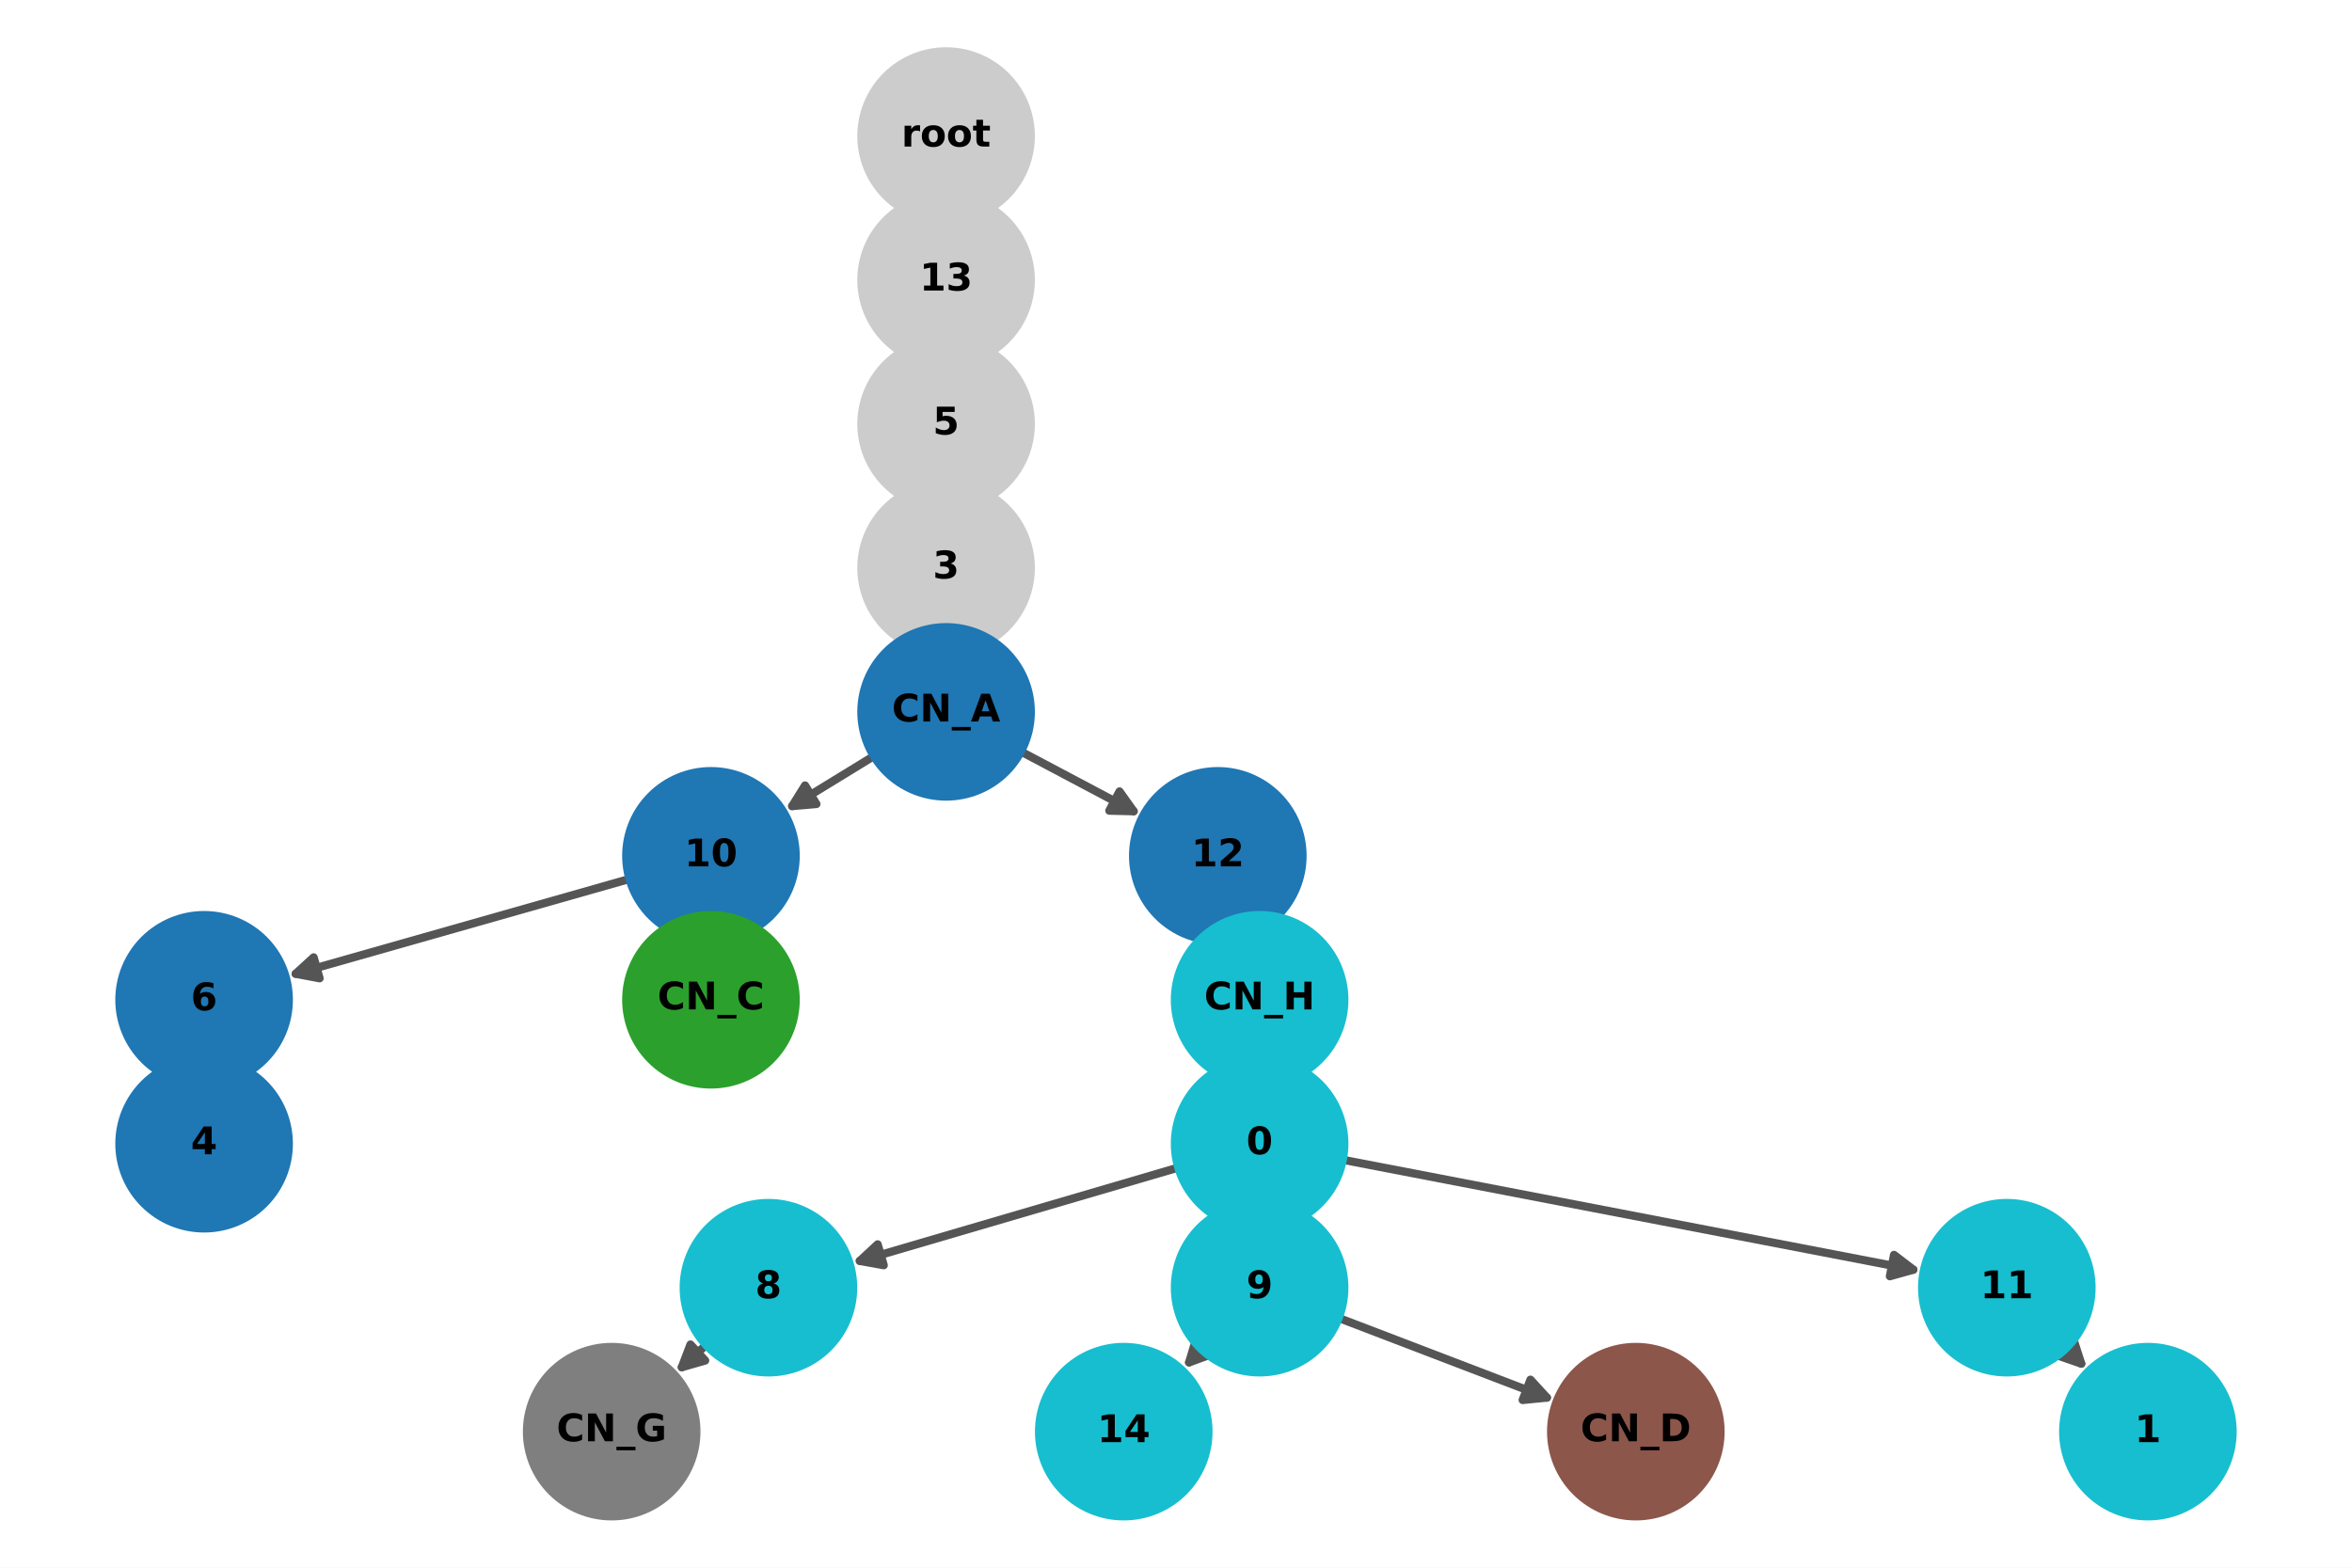
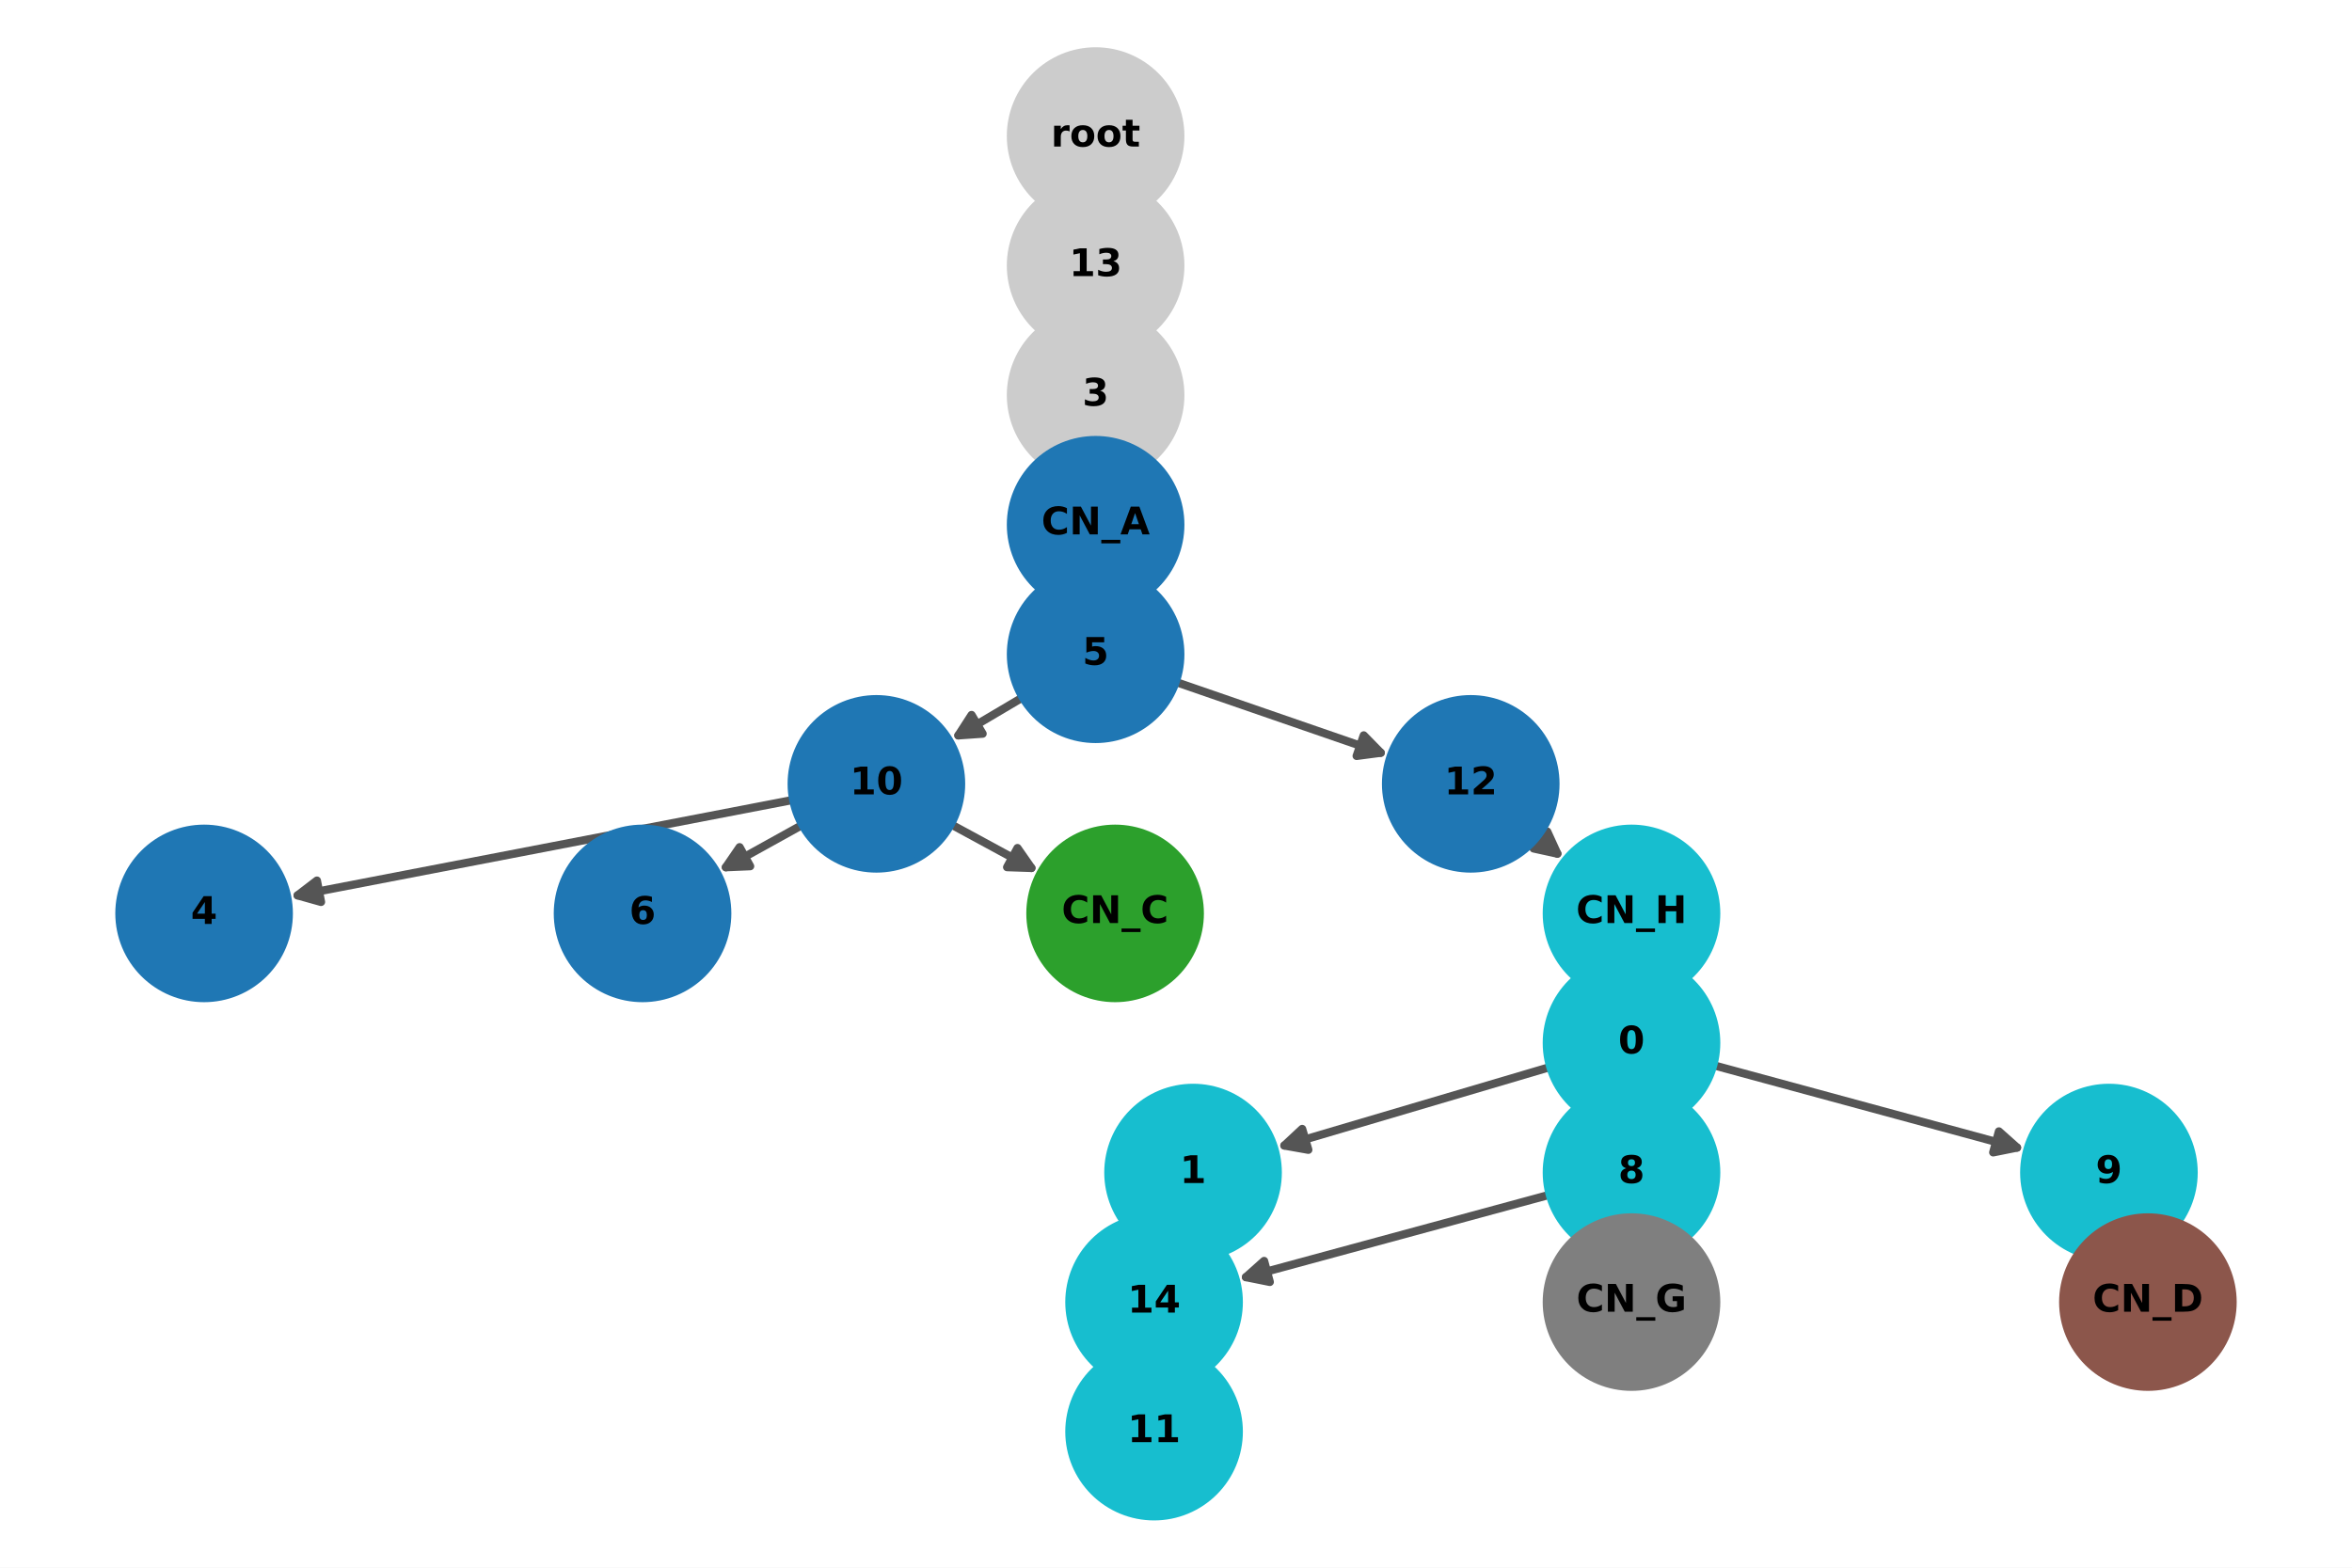
<svg xmlns="http://www.w3.org/2000/svg" xmlns:xlink="http://www.w3.org/1999/xlink" width="432pt" height="288pt" viewBox="0 0 432 288" version="1.1">
  <defs>
    <style type="text/css">*{stroke-linejoin: round; stroke-linecap: butt}</style>
  </defs>
  <g id="figure_1">
    <g id="patch_1">
      <path d="M 0 288  L 432 288  L 432 0  L 0 0  z " style="fill: #ffffff" />
    </g>
    <g id="axes_1">
      <g id="patch_2">
-         <path d="M 173.771 40.801  Q 173.771 46.119 173.771 49.761  " clip-path="url(#pc12cc31fa8)" style="fill: none; stroke: #555555; stroke-width: 1.5; stroke-linecap: round" />
-         <path d="M 175.771 45.761  L 173.771 49.761  L 171.771 45.761  z " clip-path="url(#pc12cc31fa8)" style="fill: #555555; stroke: #555555; stroke-width: 1.5; stroke-linecap: round" />
+         <path d="M 201.236 40.8  Q 201.236 44.797 201.236 47.116  " clip-path="url(#p32cbacfa11)" style="fill: none; stroke: #555555; stroke-width: 1.5; stroke-linecap: round" />
+         <path d="M 203.236 43.116  L 201.236 47.116  L 199.236 43.116  z " clip-path="url(#p32cbacfa11)" style="fill: #555555; stroke: #555555; stroke-width: 1.5; stroke-linecap: round" />
      </g>
      <g id="patch_3">
-         <path d="M 173.771 67.247  Q 173.771 72.566 173.771 76.207  " clip-path="url(#pc12cc31fa8)" style="fill: none; stroke: #555555; stroke-width: 1.5; stroke-linecap: round" />
-         <path d="M 175.771 72.207  L 173.771 76.207  L 171.771 72.207  z " clip-path="url(#pc12cc31fa8)" style="fill: #555555; stroke: #555555; stroke-width: 1.5; stroke-linecap: round" />
+         <path d="M 201.236 64.602  Q 201.236 68.599 201.236 70.918  " clip-path="url(#p32cbacfa11)" style="fill: none; stroke: #555555; stroke-width: 1.5; stroke-linecap: round" />
+         <path d="M 203.236 66.918  L 201.236 70.918  L 199.236 66.918  z " clip-path="url(#p32cbacfa11)" style="fill: #555555; stroke: #555555; stroke-width: 1.5; stroke-linecap: round" />
      </g>
      <g id="patch_4">
-         <path d="M 173.771 93.693  Q 173.771 99.012 173.771 102.654  " clip-path="url(#pc12cc31fa8)" style="fill: none; stroke: #555555; stroke-width: 1.5; stroke-linecap: round" />
-         <path d="M 175.771 98.654  L 173.771 102.654  L 171.771 98.654  z " clip-path="url(#pc12cc31fa8)" style="fill: #555555; stroke: #555555; stroke-width: 1.5; stroke-linecap: round" />
+         <path d="M 201.236 88.404  Q 201.236 92.4 201.236 94.72  " clip-path="url(#p32cbacfa11)" style="fill: none; stroke: #555555; stroke-width: 1.5; stroke-linecap: round" />
+         <path d="M 203.236 90.72  L 201.236 94.72  L 199.236 90.72  z " clip-path="url(#p32cbacfa11)" style="fill: #555555; stroke: #555555; stroke-width: 1.5; stroke-linecap: round" />
      </g>
      <g id="patch_5">
-         <path d="M 173.771 120.14  Q 173.771 125.458 173.771 129.1  " clip-path="url(#pc12cc31fa8)" style="fill: none; stroke: #555555; stroke-width: 1.5; stroke-linecap: round" />
-         <path d="M 175.771 125.1  L 173.771 129.1  L 171.771 125.1  z " clip-path="url(#pc12cc31fa8)" style="fill: #555555; stroke: #555555; stroke-width: 1.5; stroke-linecap: round" />
+         <path d="M 187.623 128.245  Q 181.101 132.1 176.023 135.102  " clip-path="url(#p32cbacfa11)" style="fill: none; stroke: #555555; stroke-width: 1.5; stroke-linecap: round" />
+         <path d="M 180.484 134.788  L 176.023 135.102  L 178.449 131.345  z " clip-path="url(#p32cbacfa11)" style="fill: #555555; stroke: #555555; stroke-width: 1.5; stroke-linecap: round" />
      </g>
      <g id="patch_6">
-         <path d="M 115.375 161.543  Q 84.035 170.446 54.308 178.891  " clip-path="url(#pc12cc31fa8)" style="fill: none; stroke: #555555; stroke-width: 1.5; stroke-linecap: round" />
-         <path d="M 58.703 179.722  L 54.308 178.891  L 57.61 175.874  z " clip-path="url(#pc12cc31fa8)" style="fill: #555555; stroke: #555555; stroke-width: 1.5; stroke-linecap: round" />
+         <path d="M 216.177 125.36  Q 235.685 132.099 253.608 138.291  " clip-path="url(#p32cbacfa11)" style="fill: none; stroke: #555555; stroke-width: 1.5; stroke-linecap: round" />
+         <path d="M 250.481 135.094  L 253.608 138.291  L 249.175 138.875  z " clip-path="url(#p32cbacfa11)" style="fill: #555555; stroke: #555555; stroke-width: 1.5; stroke-linecap: round" />
      </g>
      <g id="patch_7">
-         <path d="M 130.583 173.032  Q 130.583 178.351 130.583 181.992  " clip-path="url(#pc12cc31fa8)" style="fill: none; stroke: #555555; stroke-width: 1.5; stroke-linecap: round" />
-         <path d="M 132.583 177.992  L 130.583 181.992  L 128.583 177.992  z " clip-path="url(#pc12cc31fa8)" style="fill: #555555; stroke: #555555; stroke-width: 1.5; stroke-linecap: round" />
+         <path d="M 145.448 146.992  Q 99.232 155.9 54.662 164.491  " clip-path="url(#p32cbacfa11)" style="fill: none; stroke: #555555; stroke-width: 1.5; stroke-linecap: round" />
+         <path d="M 58.968 165.698  L 54.662 164.491  L 58.211 161.77  z " clip-path="url(#p32cbacfa11)" style="fill: #555555; stroke: #555555; stroke-width: 1.5; stroke-linecap: round" />
      </g>
      <g id="patch_8">
-         <path d="M 37.488 199.478  Q 37.488 204.797 37.488 208.439  " clip-path="url(#pc12cc31fa8)" style="fill: none; stroke: #555555; stroke-width: 1.5; stroke-linecap: round" />
-         <path d="M 39.488 204.439  L 37.488 208.439  L 35.488 204.439  z " clip-path="url(#pc12cc31fa8)" style="fill: #555555; stroke: #555555; stroke-width: 1.5; stroke-linecap: round" />
+         <path d="M 147.142 151.663  Q 139.497 155.9 133.319 159.323  " clip-path="url(#p32cbacfa11)" style="fill: none; stroke: #555555; stroke-width: 1.5; stroke-linecap: round" />
+         <path d="M 137.787 159.134  L 133.319 159.323  L 135.848 155.635  z " clip-path="url(#p32cbacfa11)" style="fill: #555555; stroke: #555555; stroke-width: 1.5; stroke-linecap: round" />
      </g>
      <g id="patch_9">
-         <path d="M 228.086 172.406  Q 229.721 178.038 230.888 182.059  " clip-path="url(#pc12cc31fa8)" style="fill: none; stroke: #555555; stroke-width: 1.5; stroke-linecap: round" />
-         <path d="M 231.694 177.66  L 230.888 182.059  L 227.852 178.775  z " clip-path="url(#pc12cc31fa8)" style="fill: #555555; stroke: #555555; stroke-width: 1.5; stroke-linecap: round" />
+         <path d="M 174.867 151.544  Q 182.893 155.901 189.445 159.458  " clip-path="url(#p32cbacfa11)" style="fill: none; stroke: #555555; stroke-width: 1.5; stroke-linecap: round" />
+         <path d="M 186.884 155.792  L 189.445 159.458  L 184.976 159.308  z " clip-path="url(#p32cbacfa11)" style="fill: #555555; stroke: #555555; stroke-width: 1.5; stroke-linecap: round" />
      </g>
      <g id="patch_10">
-         <path d="M 216.183 214.564  Q 186.249 223.339 157.924 231.642  " clip-path="url(#pc12cc31fa8)" style="fill: none; stroke: #555555; stroke-width: 1.5; stroke-linecap: round" />
-         <path d="M 162.325 232.436  L 157.924 231.642  L 161.2 228.597  z " clip-path="url(#pc12cc31fa8)" style="fill: #555555; stroke: #555555; stroke-width: 1.5; stroke-linecap: round" />
+         <path d="M 282.445 153.922  Q 284.899 155.9 286.047 156.826  " clip-path="url(#p32cbacfa11)" style="fill: none; stroke: #555555; stroke-width: 1.5; stroke-linecap: round" />
+         <path d="M 284.188 152.758  L 286.047 156.826  L 281.678 155.873  z " clip-path="url(#p32cbacfa11)" style="fill: #555555; stroke: #555555; stroke-width: 1.5; stroke-linecap: round" />
      </g>
      <g id="patch_11">
-         <path d="M 231.356 225.925  Q 231.356 231.243 231.356 234.885  " clip-path="url(#pc12cc31fa8)" style="fill: none; stroke: #555555; stroke-width: 1.5; stroke-linecap: round" />
-         <path d="M 233.356 230.885  L 231.356 234.885  L 229.356 230.885  z " clip-path="url(#pc12cc31fa8)" style="fill: #555555; stroke: #555555; stroke-width: 1.5; stroke-linecap: round" />
+         <path d="M 284.503 196.084  Q 259.4 203.503 235.906 210.447  " clip-path="url(#p32cbacfa11)" style="fill: none; stroke: #555555; stroke-width: 1.5; stroke-linecap: round" />
+         <path d="M 240.309 211.232  L 235.906 210.447  L 239.175 207.396  z " clip-path="url(#p32cbacfa11)" style="fill: #555555; stroke: #555555; stroke-width: 1.5; stroke-linecap: round" />
      </g>
      <g id="patch_12">
-         <path d="M 246.882 213.108  Q 299.979 223.339 351.43 233.253  " clip-path="url(#pc12cc31fa8)" style="fill: none; stroke: #555555; stroke-width: 1.5; stroke-linecap: round" />
-         <path d="M 347.88 230.533  L 351.43 233.253  L 347.123 234.46  z " clip-path="url(#pc12cc31fa8)" style="fill: #555555; stroke: #555555; stroke-width: 1.5; stroke-linecap: round" />
+         <path d="M 299.664 207.412  Q 299.664 211.408 299.664 213.728  " clip-path="url(#p32cbacfa11)" style="fill: none; stroke: #555555; stroke-width: 1.5; stroke-linecap: round" />
+         <path d="M 301.664 209.728  L 299.664 213.728  L 297.664 209.728  z " clip-path="url(#p32cbacfa11)" style="fill: #555555; stroke: #555555; stroke-width: 1.5; stroke-linecap: round" />
      </g>
      <g id="patch_13">
-         <path d="M 129.496 247.257  Q 126.744 249.785 125.228 251.178  " clip-path="url(#pc12cc31fa8)" style="fill: none; stroke: #555555; stroke-width: 1.5; stroke-linecap: round" />
-         <path d="M 129.526 249.945  L 125.228 251.178  L 126.821 246.999  z " clip-path="url(#pc12cc31fa8)" style="fill: #555555; stroke: #555555; stroke-width: 1.5; stroke-linecap: round" />
+         <path d="M 314.925 195.746  Q 343.512 203.505 370.48 210.825  " clip-path="url(#p32cbacfa11)" style="fill: none; stroke: #555555; stroke-width: 1.5; stroke-linecap: round" />
+         <path d="M 367.143 207.847  L 370.48 210.825  L 366.095 211.707  z " clip-path="url(#p32cbacfa11)" style="fill: #555555; stroke: #555555; stroke-width: 1.5; stroke-linecap: round" />
      </g>
      <g id="patch_14">
-         <path d="M 220.503 248.064  Q 218.879 249.786 218.406 250.287  " clip-path="url(#pc12cc31fa8)" style="fill: none; stroke: #555555; stroke-width: 1.5; stroke-linecap: round" />
-         <path d="M 222.606 248.75  L 218.406 250.287  L 219.696 246.005  z " clip-path="url(#pc12cc31fa8)" style="fill: #555555; stroke: #555555; stroke-width: 1.5; stroke-linecap: round" />
+         <path d="M 284.402 219.547  Q 255.816 227.307 228.848 234.626  " clip-path="url(#p32cbacfa11)" style="fill: none; stroke: #555555; stroke-width: 1.5; stroke-linecap: round" />
+         <path d="M 233.232 235.509  L 228.848 234.626  L 232.184 231.648  z " clip-path="url(#p32cbacfa11)" style="fill: #555555; stroke: #555555; stroke-width: 1.5; stroke-linecap: round" />
      </g>
      <g id="patch_15">
-         <path d="M 246.122 242.213  Q 265.906 249.785 284.123 256.757  " clip-path="url(#pc12cc31fa8)" style="fill: none; stroke: #555555; stroke-width: 1.5; stroke-linecap: round" />
-         <path d="M 281.102 253.459  L 284.123 256.757  L 279.673 257.195  z " clip-path="url(#pc12cc31fa8)" style="fill: #555555; stroke: #555555; stroke-width: 1.5; stroke-linecap: round" />
+         <path d="M 299.664 231.214  Q 299.664 235.21 299.664 237.53  " clip-path="url(#p32cbacfa11)" style="fill: none; stroke: #555555; stroke-width: 1.5; stroke-linecap: round" />
+         <path d="M 301.664 233.53  L 299.664 237.53  L 297.664 233.53  z " clip-path="url(#p32cbacfa11)" style="fill: #555555; stroke: #555555; stroke-width: 1.5; stroke-linecap: round" />
      </g>
      <g id="patch_16">
-         <path d="M 379.667 247.858  Q 381.557 249.786 382.272 250.516  " clip-path="url(#pc12cc31fa8)" style="fill: none; stroke: #555555; stroke-width: 1.5; stroke-linecap: round" />
-         <path d="M 380.901 246.259  L 382.272 250.516  L 378.044 249.059  z " clip-path="url(#pc12cc31fa8)" style="fill: #555555; stroke: #555555; stroke-width: 1.5; stroke-linecap: round" />
+         <path d="M 391.908 230.545  Q 393.21 234.876 394.029 237.601  " clip-path="url(#p32cbacfa11)" style="fill: none; stroke: #555555; stroke-width: 1.5; stroke-linecap: round" />
+         <path d="M 394.793 233.194  L 394.029 237.601  L 390.962 234.346  z " clip-path="url(#p32cbacfa11)" style="fill: #555555; stroke: #555555; stroke-width: 1.5; stroke-linecap: round" />
      </g>
      <g id="patch_17">
-         <path d="M 160.288 139.033  Q 152.178 143.999 145.499 148.09  " clip-path="url(#pc12cc31fa8)" style="fill: none; stroke: #555555; stroke-width: 1.5; stroke-linecap: round" />
-         <path d="M 149.954 147.706  L 145.499 148.09  L 147.865 144.295  z " clip-path="url(#pc12cc31fa8)" style="fill: #555555; stroke: #555555; stroke-width: 1.5; stroke-linecap: round" />
+         <path d="M 211.973 255.015  Q 211.973 259.012 211.973 261.331  " clip-path="url(#p32cbacfa11)" style="fill: none; stroke: #555555; stroke-width: 1.5; stroke-linecap: round" />
+         <path d="M 213.973 257.331  L 211.973 261.331  L 209.973 257.331  z " clip-path="url(#p32cbacfa11)" style="fill: #555555; stroke: #555555; stroke-width: 1.5; stroke-linecap: round" />
      </g>
      <g id="patch_18">
-         <path d="M 187.744 138.181  Q 198.725 144 208.225 149.034  " clip-path="url(#pc12cc31fa8)" style="fill: none; stroke: #555555; stroke-width: 1.5; stroke-linecap: round" />
-         <path d="M 205.627 145.394  L 208.225 149.034  L 203.754 148.929  z " clip-path="url(#pc12cc31fa8)" style="fill: #555555; stroke: #555555; stroke-width: 1.5; stroke-linecap: round" />
+         <path d="M 201.236 112.205  Q 201.236 116.202 201.236 118.521  " clip-path="url(#p32cbacfa11)" style="fill: none; stroke: #555555; stroke-width: 1.5; stroke-linecap: round" />
+         <path d="M 203.236 114.521  L 201.236 118.521  L 199.236 114.521  z " clip-path="url(#p32cbacfa11)" style="fill: #555555; stroke: #555555; stroke-width: 1.5; stroke-linecap: round" />
      </g>
      <g id="patch_19">
-         <path d="M 231.356 199.478  Q 231.356 204.797 231.356 208.439  " clip-path="url(#pc12cc31fa8)" style="fill: none; stroke: #555555; stroke-width: 1.5; stroke-linecap: round" />
-         <path d="M 233.356 204.439  L 231.356 208.439  L 229.356 204.439  z " clip-path="url(#pc12cc31fa8)" style="fill: #555555; stroke: #555555; stroke-width: 1.5; stroke-linecap: round" />
+         <path d="M 299.664 183.61  Q 299.664 187.607 299.664 189.926  " clip-path="url(#p32cbacfa11)" style="fill: none; stroke: #555555; stroke-width: 1.5; stroke-linecap: round" />
+         <path d="M 301.664 185.926  L 299.664 189.926  L 297.664 185.926  z " clip-path="url(#p32cbacfa11)" style="fill: #555555; stroke: #555555; stroke-width: 1.5; stroke-linecap: round" />
      </g>
      <g id="PathCollection_1">
        <defs>
-           <path id="C0_0_fa5be7f369" d="M 0 15.811  C 4.193 15.811 8.215 14.145 11.18 11.18  C 14.145 8.215 15.811 4.193 15.811 -0  C 15.811 -4.193 14.145 -8.215 11.18 -11.18  C 8.215 -14.145 4.193 -15.811 0 -15.811  C -4.193 -15.811 -8.215 -14.145 -11.18 -11.18  C -14.145 -8.215 -15.811 -4.193 -15.811 0  C -15.811 4.193 -14.145 8.215 -11.18 11.18  C -8.215 14.145 -4.193 15.811 0 15.811  z " />
+           <path id="C0_0_1aa589c1ae" d="M 0 15.811  C 4.193 15.811 8.215 14.145 11.18 11.18  C 14.145 8.215 15.811 4.193 15.811 -0  C 15.811 -4.193 14.145 -8.215 11.18 -11.18  C 8.215 -14.145 4.193 -15.811 0 -15.811  C -4.193 -15.811 -8.215 -14.145 -11.18 -11.18  C -14.145 -8.215 -15.811 -4.193 -15.811 0  C -15.811 4.193 -14.145 8.215 -11.18 11.18  C -8.215 14.145 -4.193 15.811 0 15.811  z " />
        </defs>
-         <g clip-path="url(#pc12cc31fa8)">
-           <use xlink:href="#C0_0_fa5be7f369" x="173.771" y="24.992" style="fill: #cccccc; stroke: #cccccc" />
-         </g>
-         <g clip-path="url(#pc12cc31fa8)">
-           <use xlink:href="#C0_0_fa5be7f369" x="173.771" y="51.438" style="fill: #cccccc; stroke: #cccccc" />
-         </g>
-         <g clip-path="url(#pc12cc31fa8)">
-           <use xlink:href="#C0_0_fa5be7f369" x="173.771" y="77.884" style="fill: #cccccc; stroke: #cccccc" />
-         </g>
-         <g clip-path="url(#pc12cc31fa8)">
-           <use xlink:href="#C0_0_fa5be7f369" x="173.771" y="104.331" style="fill: #cccccc; stroke: #cccccc" />
-         </g>
-         <g clip-path="url(#pc12cc31fa8)">
-           <use xlink:href="#C0_0_fa5be7f369" x="130.583" y="157.223" style="fill: #1f77b4; stroke: #1f77b4" />
-         </g>
-         <g clip-path="url(#pc12cc31fa8)">
-           <use xlink:href="#C0_0_fa5be7f369" x="37.488" y="183.669" style="fill: #1f77b4; stroke: #1f77b4" />
-         </g>
-         <g clip-path="url(#pc12cc31fa8)">
-           <use xlink:href="#C0_0_fa5be7f369" x="37.488" y="210.116" style="fill: #1f77b4; stroke: #1f77b4" />
-         </g>
-         <g clip-path="url(#pc12cc31fa8)">
-           <use xlink:href="#C0_0_fa5be7f369" x="223.678" y="157.223" style="fill: #1f77b4; stroke: #1f77b4" />
-         </g>
-         <g clip-path="url(#pc12cc31fa8)">
-           <use xlink:href="#C0_0_fa5be7f369" x="231.356" y="210.116" style="fill: #17becf; stroke: #17becf" />
-         </g>
-         <g clip-path="url(#pc12cc31fa8)">
-           <use xlink:href="#C0_0_fa5be7f369" x="141.14" y="236.562" style="fill: #17becf; stroke: #17becf" />
-         </g>
-         <g clip-path="url(#pc12cc31fa8)">
-           <use xlink:href="#C0_0_fa5be7f369" x="231.356" y="236.562" style="fill: #17becf; stroke: #17becf" />
-         </g>
-         <g clip-path="url(#pc12cc31fa8)">
-           <use xlink:href="#C0_0_fa5be7f369" x="368.599" y="236.562" style="fill: #17becf; stroke: #17becf" />
-         </g>
-         <g clip-path="url(#pc12cc31fa8)">
-           <use xlink:href="#C0_0_fa5be7f369" x="394.512" y="263.008" style="fill: #17becf; stroke: #17becf" />
-         </g>
-         <g clip-path="url(#pc12cc31fa8)">
-           <use xlink:href="#C0_0_fa5be7f369" x="206.403" y="263.008" style="fill: #17becf; stroke: #17becf" />
-         </g>
-         <g clip-path="url(#pc12cc31fa8)">
-           <use xlink:href="#C0_0_fa5be7f369" x="173.771" y="130.777" style="fill: #1f77b4; stroke: #1f77b4" />
-         </g>
-         <g clip-path="url(#pc12cc31fa8)">
-           <use xlink:href="#C0_0_fa5be7f369" x="130.583" y="183.669" style="fill: #2ca02c; stroke: #2ca02c" />
-         </g>
-         <g clip-path="url(#pc12cc31fa8)">
-           <use xlink:href="#C0_0_fa5be7f369" x="300.457" y="263.008" style="fill: #8c564b; stroke: #8c564b" />
-         </g>
-         <g clip-path="url(#pc12cc31fa8)">
-           <use xlink:href="#C0_0_fa5be7f369" x="112.348" y="263.008" style="fill: #7f7f7f; stroke: #7f7f7f" />
-         </g>
-         <g clip-path="url(#pc12cc31fa8)">
-           <use xlink:href="#C0_0_fa5be7f369" x="231.356" y="183.669" style="fill: #17becf; stroke: #17becf" />
+         <g clip-path="url(#p32cbacfa11)">
+           <use xlink:href="#C0_0_1aa589c1ae" x="201.236" y="24.992" style="fill: #cccccc; stroke: #cccccc" />
+         </g>
+         <g clip-path="url(#p32cbacfa11)">
+           <use xlink:href="#C0_0_1aa589c1ae" x="201.236" y="48.793" style="fill: #cccccc; stroke: #cccccc" />
+         </g>
+         <g clip-path="url(#p32cbacfa11)">
+           <use xlink:href="#C0_0_1aa589c1ae" x="201.236" y="72.595" style="fill: #cccccc; stroke: #cccccc" />
+         </g>
+         <g clip-path="url(#p32cbacfa11)">
+           <use xlink:href="#C0_0_1aa589c1ae" x="201.236" y="120.198" style="fill: #1f77b4; stroke: #1f77b4" />
+         </g>
+         <g clip-path="url(#p32cbacfa11)">
+           <use xlink:href="#C0_0_1aa589c1ae" x="160.97" y="144" style="fill: #1f77b4; stroke: #1f77b4" />
+         </g>
+         <g clip-path="url(#p32cbacfa11)">
+           <use xlink:href="#C0_0_1aa589c1ae" x="37.488" y="167.802" style="fill: #1f77b4; stroke: #1f77b4" />
+         </g>
+         <g clip-path="url(#p32cbacfa11)">
+           <use xlink:href="#C0_0_1aa589c1ae" x="118.02" y="167.802" style="fill: #1f77b4; stroke: #1f77b4" />
+         </g>
+         <g clip-path="url(#p32cbacfa11)">
+           <use xlink:href="#C0_0_1aa589c1ae" x="270.135" y="144" style="fill: #1f77b4; stroke: #1f77b4" />
+         </g>
+         <g clip-path="url(#p32cbacfa11)">
+           <use xlink:href="#C0_0_1aa589c1ae" x="299.664" y="191.603" style="fill: #17becf; stroke: #17becf" />
+         </g>
+         <g clip-path="url(#p32cbacfa11)">
+           <use xlink:href="#C0_0_1aa589c1ae" x="219.132" y="215.405" style="fill: #17becf; stroke: #17becf" />
+         </g>
+         <g clip-path="url(#p32cbacfa11)">
+           <use xlink:href="#C0_0_1aa589c1ae" x="299.664" y="215.405" style="fill: #17becf; stroke: #17becf" />
+         </g>
+         <g clip-path="url(#p32cbacfa11)">
+           <use xlink:href="#C0_0_1aa589c1ae" x="387.354" y="215.405" style="fill: #17becf; stroke: #17becf" />
+         </g>
+         <g clip-path="url(#p32cbacfa11)">
+           <use xlink:href="#C0_0_1aa589c1ae" x="211.973" y="239.207" style="fill: #17becf; stroke: #17becf" />
+         </g>
+         <g clip-path="url(#p32cbacfa11)">
+           <use xlink:href="#C0_0_1aa589c1ae" x="211.973" y="263.008" style="fill: #17becf; stroke: #17becf" />
+         </g>
+         <g clip-path="url(#p32cbacfa11)">
+           <use xlink:href="#C0_0_1aa589c1ae" x="201.236" y="96.397" style="fill: #1f77b4; stroke: #1f77b4" />
+         </g>
+         <g clip-path="url(#p32cbacfa11)">
+           <use xlink:href="#C0_0_1aa589c1ae" x="204.815" y="167.802" style="fill: #2ca02c; stroke: #2ca02c" />
+         </g>
+         <g clip-path="url(#p32cbacfa11)">
+           <use xlink:href="#C0_0_1aa589c1ae" x="394.512" y="239.207" style="fill: #8c564b; stroke: #8c564b" />
+         </g>
+         <g clip-path="url(#p32cbacfa11)">
+           <use xlink:href="#C0_0_1aa589c1ae" x="299.664" y="239.207" style="fill: #7f7f7f; stroke: #7f7f7f" />
+         </g>
+         <g clip-path="url(#p32cbacfa11)">
+           <use xlink:href="#C0_0_1aa589c1ae" x="299.664" y="167.802" style="fill: #17becf; stroke: #17becf" />
        </g>
      </g>
      <g id="text_1">
-         <g clip-path="url(#pc12cc31fa8)">
-           <g transform="translate(165.5632 26.9233) scale(0.07 -0.07)">
+         <g clip-path="url(#p32cbacfa11)">
+           <g transform="translate(193.0278 26.9233) scale(0.07 -0.07)">
            <defs>
              <path id="DejaVuSans-Bold-72" d="M 3138 2547  Q 2991 2616 2845 2648  Q 2700 2681 2553 2681  Q 2122 2681 1889 2404  Q 1656 2128 1656 1613  L 1656 0  L 538 0  L 538 3500  L 1656 3500  L 1656 2925  Q 1872 3269 2151 3426  Q 2431 3584 2822 3584  Q 2878 3584 2943 3579  Q 3009 3575 3134 3559  L 3138 2547  z " transform="scale(0.015625)" />
              <path id="DejaVuSans-Bold-6f" d="M 2203 2784  Q 1831 2784 1636 2517  Q 1441 2250 1441 1747  Q 1441 1244 1636 976  Q 1831 709 2203 709  Q 2569 709 2762 976  Q 2956 1244 2956 1747  Q 2956 2250 2762 2517  Q 2569 2784 2203 2784  z M 2203 3584  Q 3106 3584 3614 3096  Q 4122 2609 4122 1747  Q 4122 884 3614 396  Q 3106 -91 2203 -91  Q 1297 -91 786 396  Q 275 884 275 1747  Q 275 2609 786 3096  Q 1297 3584 2203 3584  z " transform="scale(0.015625)" />
              <path id="DejaVuSans-Bold-74" d="M 1759 4494  L 1759 3500  L 2913 3500  L 2913 2700  L 1759 2700  L 1759 1216  Q 1759 972 1856 886  Q 1953 800 2241 800  L 2816 800  L 2816 0  L 1856 0  Q 1194 0 917 276  Q 641 553 641 1216  L 641 2700  L 84 2700  L 84 3500  L 641 3500  L 641 4494  L 1759 4494  z " transform="scale(0.015625)" />
            </defs>
            <use xlink:href="#DejaVuSans-Bold-72" />
            <use xlink:href="#DejaVuSans-Bold-6f" transform="translate(49.31641 0)" />
            <use xlink:href="#DejaVuSans-Bold-6f" transform="translate(118.0176 0)" />
            <use xlink:href="#DejaVuSans-Bold-74" transform="translate(186.7188 0)" />
          </g>
        </g>
      </g>
      <g id="text_2">
-         <g clip-path="url(#pc12cc31fa8)">
-           <g transform="translate(168.9008 53.36958) scale(0.07 -0.07)">
+         <g clip-path="url(#p32cbacfa11)">
+           <g transform="translate(196.3653 50.72495) scale(0.07 -0.07)">
            <defs>
              <path id="DejaVuSans-Bold-31" d="M 750 831  L 1813 831  L 1813 3847  L 722 3622  L 722 4441  L 1806 4666  L 2950 4666  L 2950 831  L 4013 831  L 4013 0  L 750 0  L 750 831  z " transform="scale(0.015625)" />
              <path id="DejaVuSans-Bold-33" d="M 2981 2516  Q 3453 2394 3698 2092  Q 3944 1791 3944 1325  Q 3944 631 3412 270  Q 2881 -91 1863 -91  Q 1503 -91 1142 -33  Q 781 25 428 141  L 428 1069  Q 766 900 1098 814  Q 1431 728 1753 728  Q 2231 728 2486 893  Q 2741 1059 2741 1369  Q 2741 1688 2480 1852  Q 2219 2016 1709 2016  L 1228 2016  L 1228 2791  L 1734 2791  Q 2188 2791 2409 2933  Q 2631 3075 2631 3366  Q 2631 3634 2415 3781  Q 2200 3928 1806 3928  Q 1516 3928 1219 3862  Q 922 3797 628 3669  L 628 4550  Q 984 4650 1334 4700  Q 1684 4750 2022 4750  Q 2931 4750 3382 4451  Q 3834 4153 3834 3553  Q 3834 3144 3618 2883  Q 3403 2622 2981 2516  z " transform="scale(0.015625)" />
            </defs>
            <use xlink:href="#DejaVuSans-Bold-31" />
            <use xlink:href="#DejaVuSans-Bold-33" transform="translate(69.58008 0)" />
          </g>
        </g>
      </g>
      <g id="text_3">
-         <g clip-path="url(#pc12cc31fa8)">
-           <g transform="translate(171.336 79.81586) scale(0.07 -0.07)">
+         <g clip-path="url(#p32cbacfa11)">
+           <g transform="translate(198.8006 74.5266) scale(0.07 -0.07)">
+             <use xlink:href="#DejaVuSans-Bold-33" />
+           </g>
+         </g>
+       </g>
+       <g id="text_4">
+         <g clip-path="url(#p32cbacfa11)">
+           <g transform="translate(198.8006 122.1299) scale(0.07 -0.07)">
            <defs>
              <path id="DejaVuSans-Bold-35" d="M 678 4666  L 3669 4666  L 3669 3781  L 1638 3781  L 1638 3059  Q 1775 3097 1914 3117  Q 2053 3138 2203 3138  Q 3056 3138 3531 2711  Q 4006 2284 4006 1522  Q 4006 766 3489 337  Q 2972 -91 2053 -91  Q 1656 -91 1267 -14  Q 878 63 494 219  L 494 1166  Q 875 947 1217 837  Q 1559 728 1863 728  Q 2300 728 2551 942  Q 2803 1156 2803 1522  Q 2803 1891 2551 2103  Q 2300 2316 1863 2316  Q 1603 2316 1309 2248  Q 1016 2181 678 2041  L 678 4666  z " transform="scale(0.015625)" />
            </defs>
            <use xlink:href="#DejaVuSans-Bold-35" />
          </g>
        </g>
      </g>
-       <g id="text_4">
-         <g clip-path="url(#pc12cc31fa8)">
-           <g transform="translate(171.336 106.2621) scale(0.07 -0.07)">
-             <use xlink:href="#DejaVuSans-Bold-33" />
-           </g>
-         </g>
-       </g>
      <g id="text_5">
-         <g clip-path="url(#pc12cc31fa8)">
-           <g transform="translate(125.7123 159.1547) scale(0.07 -0.07)">
+         <g clip-path="url(#p32cbacfa11)">
+           <g transform="translate(156.0994 145.9316) scale(0.07 -0.07)">
            <defs>
              <path id="DejaVuSans-Bold-30" d="M 2944 2338  Q 2944 3213 2780 3570  Q 2616 3928 2228 3928  Q 1841 3928 1675 3570  Q 1509 3213 1509 2338  Q 1509 1453 1675 1090  Q 1841 728 2228 728  Q 2613 728 2778 1090  Q 2944 1453 2944 2338  z M 4147 2328  Q 4147 1169 3647 539  Q 3147 -91 2228 -91  Q 1306 -91 806 539  Q 306 1169 306 2328  Q 306 3491 806 4120  Q 1306 4750 2228 4750  Q 3147 4750 3647 4120  Q 4147 3491 4147 2328  z " transform="scale(0.015625)" />
            </defs>
            <use xlink:href="#DejaVuSans-Bold-31" />
            <use xlink:href="#DejaVuSans-Bold-30" transform="translate(69.58008 0)" />
          </g>
        </g>
      </g>
      <g id="text_6">
-         <g clip-path="url(#pc12cc31fa8)">
-           <g transform="translate(35.05237 185.601) scale(0.07 -0.07)">
+         <g clip-path="url(#p32cbacfa11)">
+           <g transform="translate(35.05237 169.7332) scale(0.07 -0.07)">
+             <defs>
+               <path id="DejaVuSans-Bold-34" d="M 2356 3675  L 1038 1722  L 2356 1722  L 2356 3675  z M 2156 4666  L 3494 4666  L 3494 1722  L 4159 1722  L 4159 850  L 3494 850  L 3494 0  L 2356 0  L 2356 850  L 288 850  L 288 1881  L 2156 4666  z " transform="scale(0.015625)" />
+             </defs>
+             <use xlink:href="#DejaVuSans-Bold-34" />
+           </g>
+         </g>
+       </g>
+       <g id="text_7">
+         <g clip-path="url(#p32cbacfa11)">
+           <g transform="translate(115.5843 169.7332) scale(0.07 -0.07)">
            <defs>
              <path id="DejaVuSans-Bold-36" d="M 2316 2303  Q 2000 2303 1842 2098  Q 1684 1894 1684 1484  Q 1684 1075 1842 870  Q 2000 666 2316 666  Q 2634 666 2792 870  Q 2950 1075 2950 1484  Q 2950 1894 2792 2098  Q 2634 2303 2316 2303  z M 3803 4544  L 3803 3681  Q 3506 3822 3243 3889  Q 2981 3956 2731 3956  Q 2194 3956 1894 3657  Q 1594 3359 1544 2772  Q 1750 2925 1990 3001  Q 2231 3078 2516 3078  Q 3231 3078 3670 2659  Q 4109 2241 4109 1563  Q 4109 813 3618 361  Q 3128 -91 2303 -91  Q 1394 -91 895 523  Q 397 1138 397 2266  Q 397 3422 980 4083  Q 1563 4744 2578 4744  Q 2900 4744 3203 4694  Q 3506 4644 3803 4544  z " transform="scale(0.015625)" />
            </defs>
            <use xlink:href="#DejaVuSans-Bold-36" />
          </g>
        </g>
      </g>
-       <g id="text_7">
-         <g clip-path="url(#pc12cc31fa8)">
-           <g transform="translate(35.05237 212.0473) scale(0.07 -0.07)">
-             <defs>
-               <path id="DejaVuSans-Bold-34" d="M 2356 3675  L 1038 1722  L 2356 1722  L 2356 3675  z M 2156 4666  L 3494 4666  L 3494 1722  L 4159 1722  L 4159 850  L 3494 850  L 3494 0  L 2356 0  L 2356 850  L 288 850  L 288 1881  L 2156 4666  z " transform="scale(0.015625)" />
-             </defs>
-             <use xlink:href="#DejaVuSans-Bold-34" />
-           </g>
-         </g>
-       </g>
      <g id="text_8">
-         <g clip-path="url(#pc12cc31fa8)">
-           <g transform="translate(218.8075 159.1547) scale(0.07 -0.07)">
+         <g clip-path="url(#p32cbacfa11)">
+           <g transform="translate(265.2649 145.9316) scale(0.07 -0.07)">
            <defs>
              <path id="DejaVuSans-Bold-32" d="M 1844 884  L 3897 884  L 3897 0  L 506 0  L 506 884  L 2209 2388  Q 2438 2594 2547 2791  Q 2656 2988 2656 3200  Q 2656 3528 2436 3728  Q 2216 3928 1850 3928  Q 1569 3928 1234 3808  Q 900 3688 519 3450  L 519 4475  Q 925 4609 1322 4679  Q 1719 4750 2100 4750  Q 2938 4750 3402 4381  Q 3866 4013 3866 3353  Q 3866 2972 3669 2642  Q 3472 2313 2841 1759  L 1844 884  z " transform="scale(0.015625)" />
            </defs>
            <use xlink:href="#DejaVuSans-Bold-31" />
            <use xlink:href="#DejaVuSans-Bold-32" transform="translate(69.58008 0)" />
          </g>
        </g>
      </g>
      <g id="text_9">
-         <g clip-path="url(#pc12cc31fa8)">
-           <g transform="translate(228.9207 212.0473) scale(0.07 -0.07)">
+         <g clip-path="url(#p32cbacfa11)">
+           <g transform="translate(297.2285 193.5349) scale(0.07 -0.07)">
            <use xlink:href="#DejaVuSans-Bold-30" />
          </g>
        </g>
      </g>
      <g id="text_10">
-         <g clip-path="url(#pc12cc31fa8)">
-           <g transform="translate(138.7047 238.4935) scale(0.07 -0.07)">
+         <g clip-path="url(#p32cbacfa11)">
+           <g transform="translate(216.6966 217.3365) scale(0.07 -0.07)">
+             <use xlink:href="#DejaVuSans-Bold-31" />
+           </g>
+         </g>
+       </g>
+       <g id="text_11">
+         <g clip-path="url(#p32cbacfa11)">
+           <g transform="translate(297.2285 217.3365) scale(0.07 -0.07)">
            <defs>
              <path id="DejaVuSans-Bold-38" d="M 2228 2088  Q 1891 2088 1709 1903  Q 1528 1719 1528 1375  Q 1528 1031 1709 848  Q 1891 666 2228 666  Q 2563 666 2741 848  Q 2919 1031 2919 1375  Q 2919 1722 2741 1905  Q 2563 2088 2228 2088  z M 1350 2484  Q 925 2613 709 2878  Q 494 3144 494 3541  Q 494 4131 934 4440  Q 1375 4750 2228 4750  Q 3075 4750 3515 4442  Q 3956 4134 3956 3541  Q 3956 3144 3739 2878  Q 3522 2613 3097 2484  Q 3572 2353 3814 2058  Q 4056 1763 4056 1313  Q 4056 619 3595 264  Q 3134 -91 2228 -91  Q 1319 -91 855 264  Q 391 619 391 1313  Q 391 1763 633 2058  Q 875 2353 1350 2484  z M 1631 3419  Q 1631 3141 1786 2991  Q 1941 2841 2228 2841  Q 2509 2841 2662 2991  Q 2816 3141 2816 3419  Q 2816 3697 2662 3845  Q 2509 3994 2228 3994  Q 1941 3994 1786 3844  Q 1631 3694 1631 3419  z " transform="scale(0.015625)" />
            </defs>
            <use xlink:href="#DejaVuSans-Bold-38" />
          </g>
        </g>
      </g>
-       <g id="text_11">
-         <g clip-path="url(#pc12cc31fa8)">
-           <g transform="translate(228.9207 238.4935) scale(0.07 -0.07)">
+       <g id="text_12">
+         <g clip-path="url(#p32cbacfa11)">
+           <g transform="translate(384.9188 217.3365) scale(0.07 -0.07)">
            <defs>
              <path id="DejaVuSans-Bold-39" d="M 641 103  L 641 966  Q 928 831 1190 764  Q 1453 697 1709 697  Q 2247 697 2547 995  Q 2847 1294 2900 1881  Q 2688 1725 2447 1647  Q 2206 1569 1925 1569  Q 1209 1569 770 1986  Q 331 2403 331 3084  Q 331 3838 820 4291  Q 1309 4744 2131 4744  Q 3044 4744 3544 4128  Q 4044 3513 4044 2388  Q 4044 1231 3459 570  Q 2875 -91 1856 -91  Q 1528 -91 1228 -42  Q 928 6 641 103  z M 2125 2350  Q 2441 2350 2600 2554  Q 2759 2759 2759 3169  Q 2759 3575 2600 3781  Q 2441 3988 2125 3988  Q 1809 3988 1650 3781  Q 1491 3575 1491 3169  Q 1491 2759 1650 2554  Q 1809 2350 2125 2350  z " transform="scale(0.015625)" />
            </defs>
            <use xlink:href="#DejaVuSans-Bold-39" />
          </g>
        </g>
      </g>
-       <g id="text_12">
-         <g clip-path="url(#pc12cc31fa8)">
-           <g transform="translate(363.7288 238.4935) scale(0.07 -0.07)">
+       <g id="text_13">
+         <g clip-path="url(#p32cbacfa11)">
+           <g transform="translate(207.1029 241.1382) scale(0.07 -0.07)">
+             <use xlink:href="#DejaVuSans-Bold-31" />
+             <use xlink:href="#DejaVuSans-Bold-34" transform="translate(69.58008 0)" />
+           </g>
+         </g>
+       </g>
+       <g id="text_14">
+         <g clip-path="url(#p32cbacfa11)">
+           <g transform="translate(207.1029 264.9398) scale(0.07 -0.07)">
            <use xlink:href="#DejaVuSans-Bold-31" />
            <use xlink:href="#DejaVuSans-Bold-31" transform="translate(69.58008 0)" />
          </g>
        </g>
      </g>
-       <g id="text_13">
-         <g clip-path="url(#pc12cc31fa8)">
-           <g transform="translate(392.0772 264.9398) scale(0.07 -0.07)">
-             <use xlink:href="#DejaVuSans-Bold-31" />
-           </g>
-         </g>
-       </g>
-       <g id="text_14">
-         <g clip-path="url(#pc12cc31fa8)">
-           <g transform="translate(201.5321 264.9398) scale(0.07 -0.07)">
-             <use xlink:href="#DejaVuSans-Bold-31" />
-             <use xlink:href="#DejaVuSans-Bold-34" transform="translate(69.58008 0)" />
-           </g>
-         </g>
-       </g>
      <g id="text_15">
-         <g clip-path="url(#pc12cc31fa8)">
-           <g transform="translate(163.8149 132.5493) scale(0.07 -0.07)">
+         <g clip-path="url(#p32cbacfa11)">
+           <g transform="translate(191.2794 98.16912) scale(0.07 -0.07)">
            <defs>
              <path id="DejaVuSans-Bold-43" d="M 4288 256  Q 3956 84 3597 -3  Q 3238 -91 2847 -91  Q 1681 -91 1000 561  Q 319 1213 319 2328  Q 319 3447 1000 4098  Q 1681 4750 2847 4750  Q 3238 4750 3597 4662  Q 3956 4575 4288 4403  L 4288 3438  Q 3953 3666 3628 3772  Q 3303 3878 2944 3878  Q 2300 3878 1931 3465  Q 1563 3053 1563 2328  Q 1563 1606 1931 1193  Q 2300 781 2944 781  Q 3303 781 3628 887  Q 3953 994 4288 1222  L 4288 256  z " transform="scale(0.015625)" />
              <path id="DejaVuSans-Bold-4e" d="M 588 4666  L 1931 4666  L 3628 1466  L 3628 4666  L 4769 4666  L 4769 0  L 3425 0  L 1728 3200  L 1728 0  L 588 0  L 588 4666  z " transform="scale(0.015625)" />
              <path id="DejaVuSans-Bold-5f" d="M 3200 -916  L 3200 -1509  L 0 -1509  L 0 -916  L 3200 -916  z " transform="scale(0.015625)" />
              <path id="DejaVuSans-Bold-41" d="M 3419 850  L 1538 850  L 1241 0  L 31 0  L 1759 4666  L 3194 4666  L 4922 0  L 3713 0  L 3419 850  z M 1838 1716  L 3116 1716  L 2478 3572  L 1838 1716  z " transform="scale(0.015625)" />
            </defs>
            <use xlink:href="#DejaVuSans-Bold-43" />
            <use xlink:href="#DejaVuSans-Bold-4e" transform="translate(73.38867 0)" />
            <use xlink:href="#DejaVuSans-Bold-5f" transform="translate(157.0801 0)" />
            <use xlink:href="#DejaVuSans-Bold-41" transform="translate(207.0801 0)" />
          </g>
        </g>
      </g>
      <g id="text_16">
-         <g clip-path="url(#pc12cc31fa8)">
-           <g transform="translate(120.7664 185.4418) scale(0.07 -0.07)">
+         <g clip-path="url(#p32cbacfa11)">
+           <g transform="translate(194.9986 169.5741) scale(0.07 -0.07)">
            <use xlink:href="#DejaVuSans-Bold-43" />
            <use xlink:href="#DejaVuSans-Bold-4e" transform="translate(73.38867 0)" />
            <use xlink:href="#DejaVuSans-Bold-5f" transform="translate(157.0801 0)" />
            <use xlink:href="#DejaVuSans-Bold-43" transform="translate(207.0801 0)" />
          </g>
        </g>
      </g>
      <g id="text_17">
-         <g clip-path="url(#pc12cc31fa8)">
-           <g transform="translate(290.3042 264.7807) scale(0.07 -0.07)">
+         <g clip-path="url(#p32cbacfa11)">
+           <g transform="translate(384.3591 240.979) scale(0.07 -0.07)">
            <defs>
              <path id="DejaVuSans-Bold-44" d="M 1791 3756  L 1791 909  L 2222 909  Q 2959 909 3348 1275  Q 3738 1641 3738 2338  Q 3738 3031 3350 3393  Q 2963 3756 2222 3756  L 1791 3756  z M 588 4666  L 1856 4666  Q 2919 4666 3439 4514  Q 3959 4363 4331 4000  Q 4659 3684 4818 3271  Q 4978 2859 4978 2338  Q 4978 1809 4818 1395  Q 4659 981 4331 666  Q 3956 303 3431 151  Q 2906 0 1856 0  L 588 0  L 588 4666  z " transform="scale(0.015625)" />
            </defs>
            <use xlink:href="#DejaVuSans-Bold-43" />
            <use xlink:href="#DejaVuSans-Bold-4e" transform="translate(73.38867 0)" />
            <use xlink:href="#DejaVuSans-Bold-5f" transform="translate(157.0801 0)" />
            <use xlink:href="#DejaVuSans-Bold-44" transform="translate(207.0801 0)" />
          </g>
        </g>
      </g>
      <g id="text_18">
-         <g clip-path="url(#pc12cc31fa8)">
-           <g transform="translate(102.2272 264.7807) scale(0.07 -0.07)">
+         <g clip-path="url(#p32cbacfa11)">
+           <g transform="translate(289.5432 240.979) scale(0.07 -0.07)">
            <defs>
              <path id="DejaVuSans-Bold-47" d="M 4781 347  Q 4331 128 3847 18  Q 3363 -91 2847 -91  Q 1681 -91 1000 561  Q 319 1213 319 2328  Q 319 3456 1012 4103  Q 1706 4750 2913 4750  Q 3378 4750 3804 4662  Q 4231 4575 4609 4403  L 4609 3438  Q 4219 3659 3833 3768  Q 3447 3878 3059 3878  Q 2341 3878 1952 3476  Q 1563 3075 1563 2328  Q 1563 1588 1938 1184  Q 2313 781 3003 781  Q 3191 781 3352 804  Q 3513 828 3641 878  L 3641 1784  L 2906 1784  L 2906 2591  L 4781 2591  L 4781 347  z " transform="scale(0.015625)" />
            </defs>
            <use xlink:href="#DejaVuSans-Bold-43" />
            <use xlink:href="#DejaVuSans-Bold-4e" transform="translate(73.38867 0)" />
            <use xlink:href="#DejaVuSans-Bold-5f" transform="translate(157.0801 0)" />
            <use xlink:href="#DejaVuSans-Bold-47" transform="translate(207.0801 0)" />
          </g>
        </g>
      </g>
      <g id="text_19">
-         <g clip-path="url(#pc12cc31fa8)">
-           <g transform="translate(221.1791 185.4418) scale(0.07 -0.07)">
+         <g clip-path="url(#p32cbacfa11)">
+           <g transform="translate(289.4869 169.5741) scale(0.07 -0.07)">
            <defs>
              <path id="DejaVuSans-Bold-48" d="M 588 4666  L 1791 4666  L 1791 2888  L 3566 2888  L 3566 4666  L 4769 4666  L 4769 0  L 3566 0  L 3566 1978  L 1791 1978  L 1791 0  L 588 0  L 588 4666  z " transform="scale(0.015625)" />
            </defs>
            <use xlink:href="#DejaVuSans-Bold-43" />
            <use xlink:href="#DejaVuSans-Bold-4e" transform="translate(73.38867 0)" />
            <use xlink:href="#DejaVuSans-Bold-5f" transform="translate(157.0801 0)" />
            <use xlink:href="#DejaVuSans-Bold-48" transform="translate(207.0801 0)" />
          </g>
        </g>
      </g>
    </g>
  </g>
  <defs>
-     <clipPath id="pc12cc31fa8">
+     <clipPath id="p32cbacfa11">
      <rect x="0" y="0" width="432" height="288" />
    </clipPath>
  </defs>
</svg>
